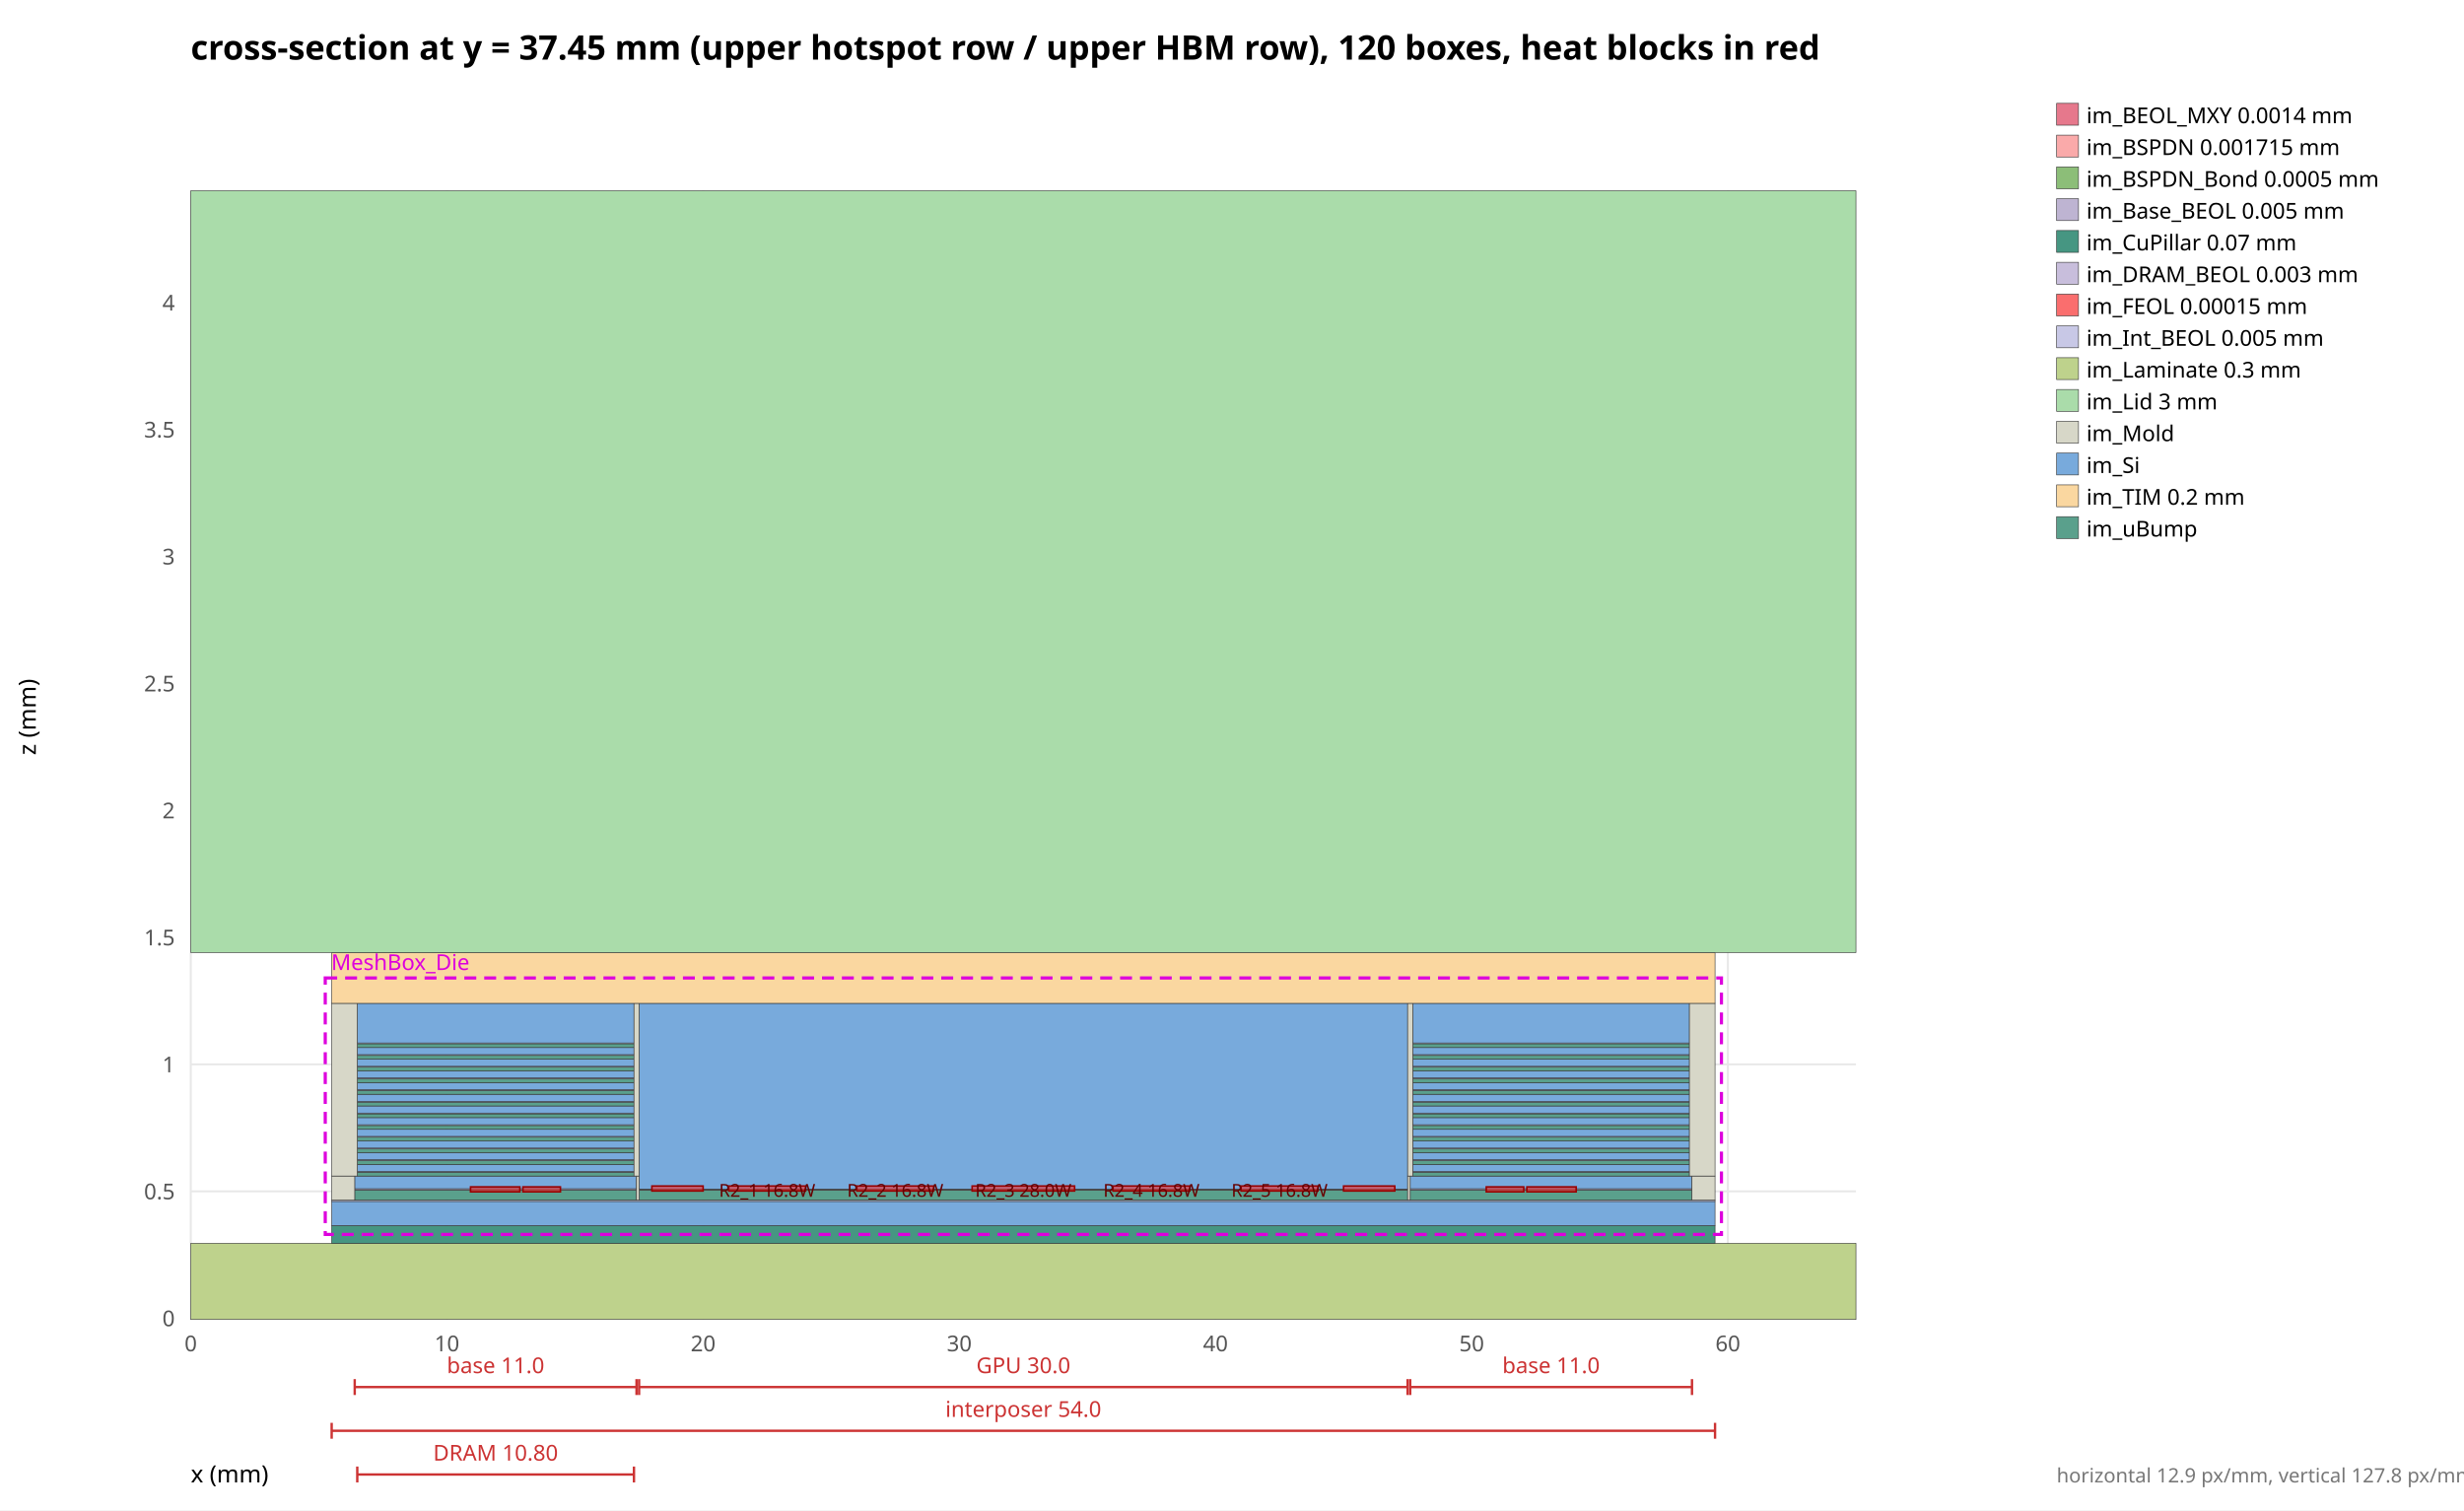
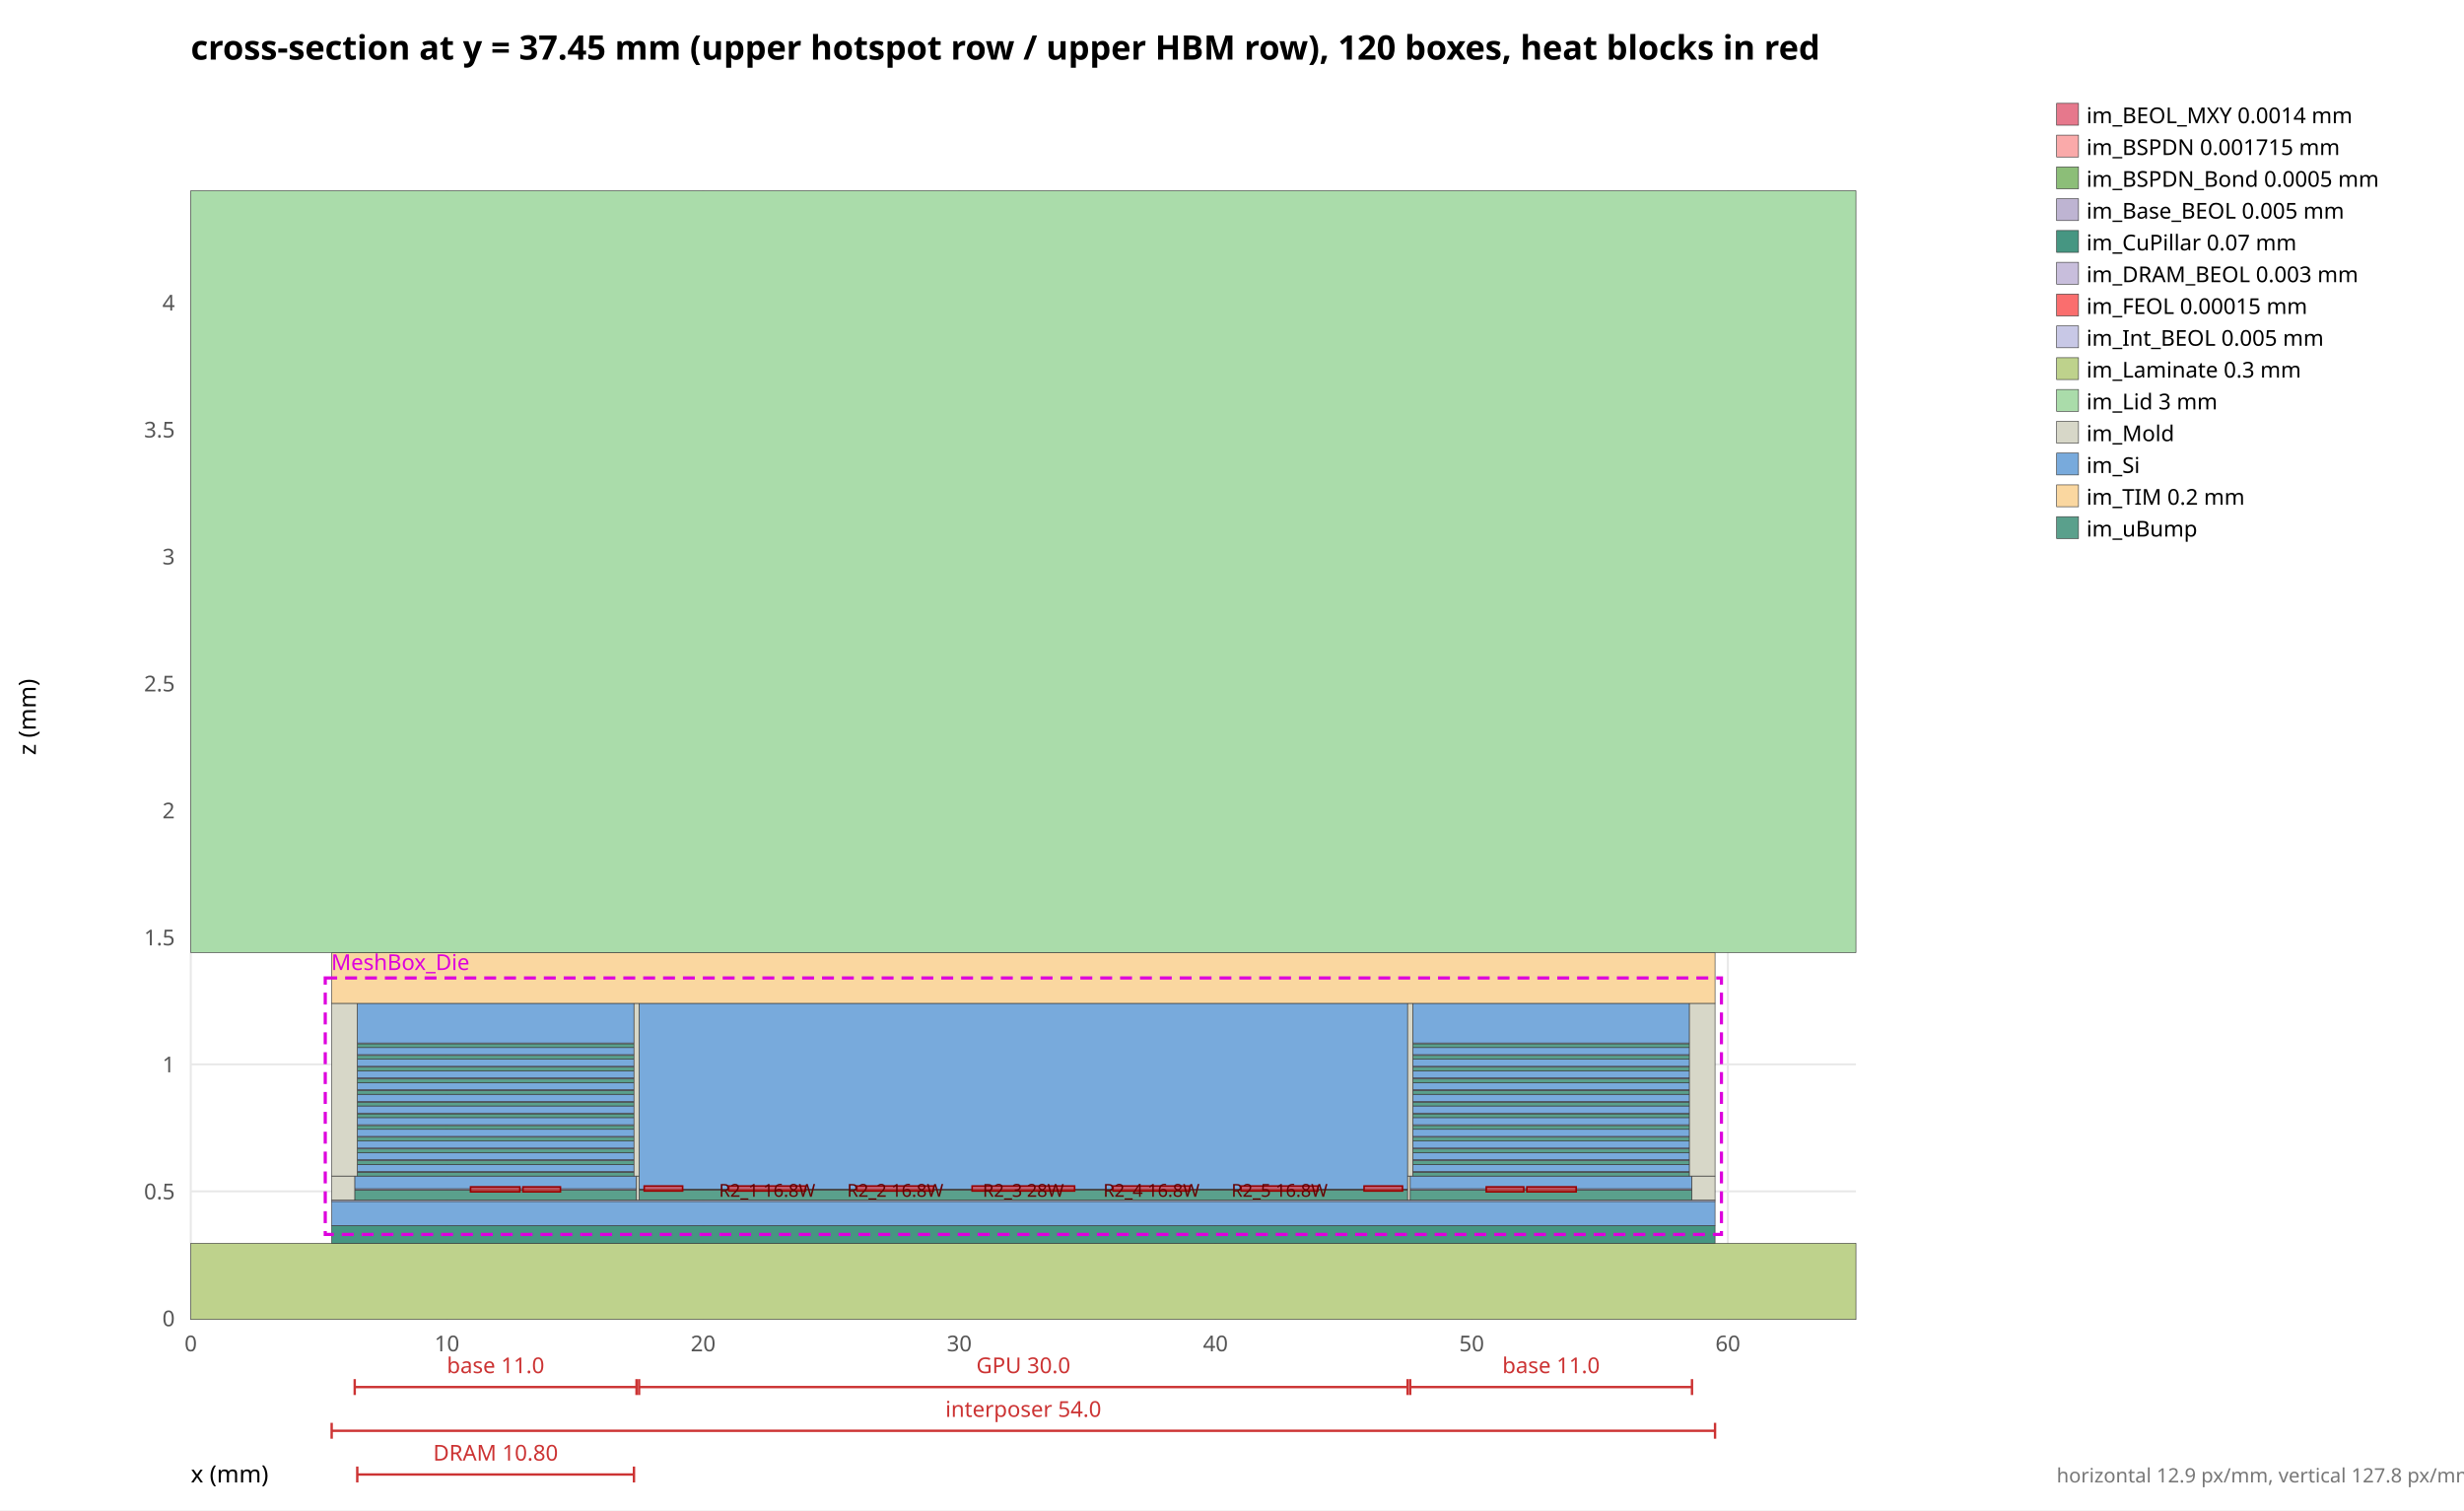
<svg xmlns="http://www.w3.org/2000/svg" width="1240" height="760" viewBox="0 0 1240 760" font-family="sans-serif">
  <rect width="1240" height="760" fill="white" />
  <text x="96" y="30" font-size="17" font-weight="bold">cross-section at y = 37.45 mm (upper hotspot row / upper HBM row), 120 boxes, heat blocks in red</text>
  <line x1="96.00" y1="96" x2="96.00" y2="664" stroke="#e8e8e8" />
  <text x="96.00" y="680" font-size="11" fill="#555" text-anchor="middle">0</text>
  <line x1="224.92" y1="96" x2="224.92" y2="664" stroke="#e8e8e8" />
  <text x="224.92" y="680" font-size="11" fill="#555" text-anchor="middle">10</text>
  <line x1="353.85" y1="96" x2="353.85" y2="664" stroke="#e8e8e8" />
  <text x="353.85" y="680" font-size="11" fill="#555" text-anchor="middle">20</text>
  <line x1="482.77" y1="96" x2="482.77" y2="664" stroke="#e8e8e8" />
  <text x="482.77" y="680" font-size="11" fill="#555" text-anchor="middle">30</text>
  <line x1="611.69" y1="96" x2="611.69" y2="664" stroke="#e8e8e8" />
  <text x="611.69" y="680" font-size="11" fill="#555" text-anchor="middle">40</text>
  <line x1="740.62" y1="96" x2="740.62" y2="664" stroke="#e8e8e8" />
  <text x="740.62" y="680" font-size="11" fill="#555" text-anchor="middle">50</text>
  <line x1="869.54" y1="96" x2="869.54" y2="664" stroke="#e8e8e8" />
  <text x="869.54" y="680" font-size="11" fill="#555" text-anchor="middle">60</text>
  <line x1="96" y1="663.40" x2="934" y2="663.40" stroke="#e8e8e8" />
  <text x="88" y="667.40" font-size="11" fill="#555" text-anchor="end">0</text>
  <line x1="96" y1="599.51" x2="934" y2="599.51" stroke="#e8e8e8" />
  <text x="88" y="603.51" font-size="11" fill="#555" text-anchor="end">0.5</text>
  <line x1="96" y1="535.62" x2="934" y2="535.62" stroke="#e8e8e8" />
  <text x="88" y="539.62" font-size="11" fill="#555" text-anchor="end">1</text>
  <line x1="96" y1="471.72" x2="934" y2="471.72" stroke="#e8e8e8" />
  <text x="88" y="475.72" font-size="11" fill="#555" text-anchor="end">1.5</text>
  <line x1="96" y1="407.83" x2="934" y2="407.83" stroke="#e8e8e8" />
  <text x="88" y="411.83" font-size="11" fill="#555" text-anchor="end">2</text>
  <line x1="96" y1="343.94" x2="934" y2="343.94" stroke="#e8e8e8" />
  <text x="88" y="347.94" font-size="11" fill="#555" text-anchor="end">2.5</text>
  <line x1="96" y1="280.05" x2="934" y2="280.05" stroke="#e8e8e8" />
  <text x="88" y="284.05" font-size="11" fill="#555" text-anchor="end">3</text>
  <line x1="96" y1="216.16" x2="934" y2="216.16" stroke="#e8e8e8" />
  <text x="88" y="220.16" font-size="11" fill="#555" text-anchor="end">3.5</text>
  <line x1="96" y1="152.26" x2="934" y2="152.26" stroke="#e8e8e8" />
  <text x="88" y="156.26" font-size="11" fill="#555" text-anchor="end">4</text>
  <rect x="96.00" y="625.66" width="838.00" height="38.34" fill="rgb(190,210,140)" stroke="#333" stroke-width="0.3" />
  <rect x="166.91" y="616.72" width="696.18" height="8.94" fill="rgb(70,150,130)" stroke="#333" stroke-width="0.3" />
  <rect x="166.91" y="604.58" width="696.18" height="12.14" fill="rgb(120,170,220)" stroke="#333" stroke-width="0.3" />
  <rect x="166.91" y="603.94" width="696.18" height="0.64" fill="rgb(200,200,230)" stroke="#333" stroke-width="0.3" />
  <rect x="321.62" y="598.83" width="386.77" height="5.11" fill="rgb(90,160,140)" stroke="#333" stroke-width="0.3" />
  <rect x="321.62" y="598.23" width="386.77" height="0.60" fill="rgb(250,170,170)" stroke="#333" stroke-width="0.3" />
  <rect x="321.62" y="598.01" width="386.77" height="0.60" fill="rgb(250,110,110)" stroke="#333" stroke-width="0.3" />
  <rect x="366.74" y="597.99" width="38.68" height="0.60" fill="rgb(230,120,140)" stroke="#333" stroke-width="0.3" />
  <rect x="431.20" y="597.99" width="38.68" height="0.60" fill="rgb(230,120,140)" stroke="#333" stroke-width="0.3" />
  <rect x="489.22" y="597.99" width="51.57" height="0.60" fill="rgb(230,120,140)" stroke="#333" stroke-width="0.3" />
  <rect x="560.12" y="597.99" width="38.68" height="0.60" fill="rgb(230,120,140)" stroke="#333" stroke-width="0.3" />
  <rect x="624.58" y="597.99" width="38.68" height="0.60" fill="rgb(230,120,140)" stroke="#333" stroke-width="0.3" />
-   <rect x="328.06" y="597.99" width="25.78" height="0.60" fill="rgb(230,120,140)" stroke="#333" stroke-width="0.3" />
-   <rect x="676.15" y="597.99" width="25.78" height="0.60" fill="rgb(230,120,140)" stroke="#333" stroke-width="0.3" />
-   <rect x="321.62" y="597.99" width="6.45" height="0.60" fill="rgb(230,120,140)" stroke="#333" stroke-width="0.3" />
-   <rect x="353.85" y="597.99" width="12.89" height="0.60" fill="rgb(230,120,140)" stroke="#333" stroke-width="0.3" />
+   <rect x="324.19" y="597.99" width="19.34" height="0.60" fill="rgb(230,120,140)" stroke="#333" stroke-width="0.3" />
+   <rect x="686.47" y="597.99" width="19.34" height="0.60" fill="rgb(230,120,140)" stroke="#333" stroke-width="0.3" />
+   <rect x="321.62" y="597.99" width="2.58" height="0.60" fill="rgb(230,120,140)" stroke="#333" stroke-width="0.3" />
+   <rect x="343.53" y="597.99" width="23.21" height="0.60" fill="rgb(230,120,140)" stroke="#333" stroke-width="0.3" />
  <rect x="405.42" y="597.99" width="25.78" height="0.60" fill="rgb(230,120,140)" stroke="#333" stroke-width="0.3" />
  <rect x="469.88" y="597.99" width="19.34" height="0.60" fill="rgb(230,120,140)" stroke="#333" stroke-width="0.3" />
  <rect x="540.78" y="597.99" width="19.34" height="0.60" fill="rgb(230,120,140)" stroke="#333" stroke-width="0.3" />
  <rect x="598.80" y="597.99" width="25.78" height="0.60" fill="rgb(230,120,140)" stroke="#333" stroke-width="0.3" />
-   <rect x="663.26" y="597.99" width="12.89" height="0.60" fill="rgb(230,120,140)" stroke="#333" stroke-width="0.3" />
-   <rect x="701.94" y="597.99" width="6.45" height="0.60" fill="rgb(230,120,140)" stroke="#333" stroke-width="0.3" />
+   <rect x="663.26" y="597.99" width="23.21" height="0.60" fill="rgb(230,120,140)" stroke="#333" stroke-width="0.3" />
+   <rect x="705.81" y="597.99" width="2.58" height="0.60" fill="rgb(230,120,140)" stroke="#333" stroke-width="0.3" />
  <rect x="321.62" y="597.81" width="386.77" height="0.60" fill="rgb(140,190,120)" stroke="#333" stroke-width="0.3" />
  <rect x="321.62" y="504.91" width="386.77" height="93.44" fill="rgb(120,170,220)" stroke="#333" stroke-width="0.3" />
  <rect x="178.51" y="598.83" width="141.82" height="5.11" fill="rgb(90,160,140)" stroke="#333" stroke-width="0.3" />
  <rect x="263.17" y="598.19" width="18.86" height="0.64" fill="rgb(190,180,210)" stroke="#333" stroke-width="0.3" />
  <rect x="236.80" y="598.19" width="24.82" height="0.64" fill="rgb(190,180,210)" stroke="#333" stroke-width="0.3" />
  <rect x="178.51" y="598.19" width="58.29" height="0.64" fill="rgb(190,180,210)" stroke="#333" stroke-width="0.3" />
  <rect x="261.61" y="598.19" width="1.56" height="0.64" fill="rgb(190,180,210)" stroke="#333" stroke-width="0.3" />
  <rect x="282.04" y="598.19" width="38.29" height="0.64" fill="rgb(190,180,210)" stroke="#333" stroke-width="0.3" />
  <rect x="178.51" y="591.80" width="141.82" height="6.39" fill="rgb(120,170,220)" stroke="#333" stroke-width="0.3" />
  <rect x="179.80" y="589.89" width="139.24" height="1.92" fill="rgb(90,160,140)" stroke="#333" stroke-width="0.3" />
  <rect x="179.80" y="589.29" width="139.24" height="0.60" fill="rgb(200,190,220)" stroke="#333" stroke-width="0.3" />
  <rect x="179.80" y="585.92" width="139.24" height="3.58" fill="rgb(120,170,220)" stroke="#333" stroke-width="0.3" />
  <rect x="179.80" y="584.01" width="139.24" height="1.92" fill="rgb(90,160,140)" stroke="#333" stroke-width="0.3" />
  <rect x="179.80" y="583.41" width="139.24" height="0.60" fill="rgb(200,190,220)" stroke="#333" stroke-width="0.3" />
  <rect x="179.80" y="580.05" width="139.24" height="3.58" fill="rgb(120,170,220)" stroke="#333" stroke-width="0.3" />
  <rect x="179.80" y="578.13" width="139.24" height="1.92" fill="rgb(90,160,140)" stroke="#333" stroke-width="0.3" />
  <rect x="179.80" y="577.53" width="139.24" height="0.60" fill="rgb(200,190,220)" stroke="#333" stroke-width="0.3" />
  <rect x="179.80" y="574.17" width="139.24" height="3.58" fill="rgb(120,170,220)" stroke="#333" stroke-width="0.3" />
  <rect x="179.80" y="572.25" width="139.24" height="1.92" fill="rgb(90,160,140)" stroke="#333" stroke-width="0.3" />
  <rect x="179.80" y="571.65" width="139.24" height="0.60" fill="rgb(200,190,220)" stroke="#333" stroke-width="0.3" />
  <rect x="179.80" y="568.29" width="139.24" height="3.58" fill="rgb(120,170,220)" stroke="#333" stroke-width="0.3" />
  <rect x="179.80" y="566.37" width="139.24" height="1.92" fill="rgb(90,160,140)" stroke="#333" stroke-width="0.3" />
  <rect x="179.80" y="565.77" width="139.24" height="0.60" fill="rgb(200,190,220)" stroke="#333" stroke-width="0.3" />
  <rect x="179.80" y="562.41" width="139.24" height="3.58" fill="rgb(120,170,220)" stroke="#333" stroke-width="0.3" />
  <rect x="179.80" y="560.49" width="139.24" height="1.92" fill="rgb(90,160,140)" stroke="#333" stroke-width="0.3" />
  <rect x="179.80" y="559.89" width="139.24" height="0.60" fill="rgb(200,190,220)" stroke="#333" stroke-width="0.3" />
  <rect x="179.80" y="556.53" width="139.24" height="3.58" fill="rgb(120,170,220)" stroke="#333" stroke-width="0.3" />
  <rect x="179.80" y="554.62" width="139.24" height="1.92" fill="rgb(90,160,140)" stroke="#333" stroke-width="0.3" />
  <rect x="179.80" y="554.02" width="139.24" height="0.60" fill="rgb(200,190,220)" stroke="#333" stroke-width="0.3" />
  <rect x="179.80" y="550.66" width="139.24" height="3.58" fill="rgb(120,170,220)" stroke="#333" stroke-width="0.3" />
  <rect x="179.80" y="548.74" width="139.24" height="1.92" fill="rgb(90,160,140)" stroke="#333" stroke-width="0.3" />
  <rect x="179.80" y="548.14" width="139.24" height="0.60" fill="rgb(200,190,220)" stroke="#333" stroke-width="0.3" />
  <rect x="179.80" y="544.78" width="139.24" height="3.58" fill="rgb(120,170,220)" stroke="#333" stroke-width="0.3" />
  <rect x="179.80" y="542.86" width="139.24" height="1.92" fill="rgb(90,160,140)" stroke="#333" stroke-width="0.3" />
  <rect x="179.80" y="542.26" width="139.24" height="0.60" fill="rgb(200,190,220)" stroke="#333" stroke-width="0.3" />
  <rect x="179.80" y="538.90" width="139.24" height="3.58" fill="rgb(120,170,220)" stroke="#333" stroke-width="0.3" />
  <rect x="179.80" y="536.98" width="139.24" height="1.92" fill="rgb(90,160,140)" stroke="#333" stroke-width="0.3" />
  <rect x="179.80" y="536.38" width="139.24" height="0.60" fill="rgb(200,190,220)" stroke="#333" stroke-width="0.3" />
  <rect x="179.80" y="533.02" width="139.24" height="3.58" fill="rgb(120,170,220)" stroke="#333" stroke-width="0.3" />
  <rect x="179.80" y="531.10" width="139.24" height="1.92" fill="rgb(90,160,140)" stroke="#333" stroke-width="0.3" />
  <rect x="179.80" y="530.50" width="139.24" height="0.60" fill="rgb(200,190,220)" stroke="#333" stroke-width="0.3" />
  <rect x="179.80" y="527.14" width="139.24" height="3.58" fill="rgb(120,170,220)" stroke="#333" stroke-width="0.3" />
  <rect x="179.80" y="525.23" width="139.24" height="1.92" fill="rgb(90,160,140)" stroke="#333" stroke-width="0.3" />
  <rect x="179.80" y="524.63" width="139.24" height="0.60" fill="rgb(200,190,220)" stroke="#333" stroke-width="0.3" />
  <rect x="179.80" y="504.91" width="139.24" height="19.93" fill="rgb(120,170,220)" stroke="#333" stroke-width="0.3" />
  <rect x="709.67" y="598.83" width="141.82" height="5.11" fill="rgb(90,160,140)" stroke="#333" stroke-width="0.3" />
  <rect x="747.96" y="598.19" width="18.86" height="0.64" fill="rgb(190,180,210)" stroke="#333" stroke-width="0.3" />
  <rect x="768.39" y="598.19" width="24.82" height="0.64" fill="rgb(190,180,210)" stroke="#333" stroke-width="0.3" />
  <rect x="709.67" y="598.19" width="38.29" height="0.64" fill="rgb(190,180,210)" stroke="#333" stroke-width="0.3" />
  <rect x="766.83" y="598.19" width="1.56" height="0.64" fill="rgb(190,180,210)" stroke="#333" stroke-width="0.3" />
  <rect x="793.20" y="598.19" width="58.29" height="0.64" fill="rgb(190,180,210)" stroke="#333" stroke-width="0.3" />
  <rect x="709.67" y="591.80" width="141.82" height="6.39" fill="rgb(120,170,220)" stroke="#333" stroke-width="0.3" />
  <rect x="710.96" y="589.89" width="139.24" height="1.92" fill="rgb(90,160,140)" stroke="#333" stroke-width="0.3" />
  <rect x="710.96" y="589.29" width="139.24" height="0.60" fill="rgb(200,190,220)" stroke="#333" stroke-width="0.3" />
  <rect x="710.96" y="585.92" width="139.24" height="3.58" fill="rgb(120,170,220)" stroke="#333" stroke-width="0.3" />
  <rect x="710.96" y="584.01" width="139.24" height="1.92" fill="rgb(90,160,140)" stroke="#333" stroke-width="0.3" />
  <rect x="710.96" y="583.41" width="139.24" height="0.60" fill="rgb(200,190,220)" stroke="#333" stroke-width="0.3" />
  <rect x="710.96" y="580.05" width="139.24" height="3.58" fill="rgb(120,170,220)" stroke="#333" stroke-width="0.3" />
  <rect x="710.96" y="578.13" width="139.24" height="1.92" fill="rgb(90,160,140)" stroke="#333" stroke-width="0.3" />
  <rect x="710.96" y="577.53" width="139.24" height="0.60" fill="rgb(200,190,220)" stroke="#333" stroke-width="0.3" />
  <rect x="710.96" y="574.17" width="139.24" height="3.58" fill="rgb(120,170,220)" stroke="#333" stroke-width="0.3" />
  <rect x="710.96" y="572.25" width="139.24" height="1.92" fill="rgb(90,160,140)" stroke="#333" stroke-width="0.3" />
  <rect x="710.96" y="571.65" width="139.24" height="0.60" fill="rgb(200,190,220)" stroke="#333" stroke-width="0.3" />
  <rect x="710.96" y="568.29" width="139.24" height="3.58" fill="rgb(120,170,220)" stroke="#333" stroke-width="0.3" />
  <rect x="710.96" y="566.37" width="139.24" height="1.92" fill="rgb(90,160,140)" stroke="#333" stroke-width="0.3" />
  <rect x="710.96" y="565.77" width="139.24" height="0.60" fill="rgb(200,190,220)" stroke="#333" stroke-width="0.3" />
  <rect x="710.96" y="562.41" width="139.24" height="3.58" fill="rgb(120,170,220)" stroke="#333" stroke-width="0.3" />
  <rect x="710.96" y="560.49" width="139.24" height="1.92" fill="rgb(90,160,140)" stroke="#333" stroke-width="0.3" />
  <rect x="710.96" y="559.89" width="139.24" height="0.60" fill="rgb(200,190,220)" stroke="#333" stroke-width="0.3" />
  <rect x="710.96" y="556.53" width="139.24" height="3.58" fill="rgb(120,170,220)" stroke="#333" stroke-width="0.3" />
  <rect x="710.96" y="554.62" width="139.24" height="1.92" fill="rgb(90,160,140)" stroke="#333" stroke-width="0.3" />
  <rect x="710.96" y="554.02" width="139.24" height="0.60" fill="rgb(200,190,220)" stroke="#333" stroke-width="0.3" />
  <rect x="710.96" y="550.66" width="139.24" height="3.58" fill="rgb(120,170,220)" stroke="#333" stroke-width="0.3" />
  <rect x="710.96" y="548.74" width="139.24" height="1.92" fill="rgb(90,160,140)" stroke="#333" stroke-width="0.3" />
  <rect x="710.96" y="548.14" width="139.24" height="0.60" fill="rgb(200,190,220)" stroke="#333" stroke-width="0.3" />
  <rect x="710.96" y="544.78" width="139.24" height="3.58" fill="rgb(120,170,220)" stroke="#333" stroke-width="0.3" />
  <rect x="710.96" y="542.86" width="139.24" height="1.92" fill="rgb(90,160,140)" stroke="#333" stroke-width="0.3" />
  <rect x="710.96" y="542.26" width="139.24" height="0.60" fill="rgb(200,190,220)" stroke="#333" stroke-width="0.3" />
  <rect x="710.96" y="538.90" width="139.24" height="3.58" fill="rgb(120,170,220)" stroke="#333" stroke-width="0.3" />
  <rect x="710.96" y="536.98" width="139.24" height="1.92" fill="rgb(90,160,140)" stroke="#333" stroke-width="0.3" />
  <rect x="710.96" y="536.38" width="139.24" height="0.60" fill="rgb(200,190,220)" stroke="#333" stroke-width="0.3" />
  <rect x="710.96" y="533.02" width="139.24" height="3.58" fill="rgb(120,170,220)" stroke="#333" stroke-width="0.3" />
  <rect x="710.96" y="531.10" width="139.24" height="1.92" fill="rgb(90,160,140)" stroke="#333" stroke-width="0.3" />
  <rect x="710.96" y="530.50" width="139.24" height="0.60" fill="rgb(200,190,220)" stroke="#333" stroke-width="0.3" />
  <rect x="710.96" y="527.14" width="139.24" height="3.58" fill="rgb(120,170,220)" stroke="#333" stroke-width="0.3" />
  <rect x="710.96" y="525.23" width="139.24" height="1.92" fill="rgb(90,160,140)" stroke="#333" stroke-width="0.3" />
  <rect x="710.96" y="524.63" width="139.24" height="0.60" fill="rgb(200,190,220)" stroke="#333" stroke-width="0.3" />
  <rect x="710.96" y="504.91" width="139.24" height="19.93" fill="rgb(120,170,220)" stroke="#333" stroke-width="0.3" />
  <rect x="166.91" y="591.80" width="11.60" height="12.14" fill="rgb(215,215,200)" stroke="#333" stroke-width="0.3" />
  <rect x="320.33" y="591.80" width="1.29" height="12.14" fill="rgb(215,215,200)" stroke="#333" stroke-width="0.3" />
  <rect x="708.38" y="591.80" width="1.29" height="12.14" fill="rgb(215,215,200)" stroke="#333" stroke-width="0.3" />
  <rect x="851.49" y="591.80" width="11.60" height="12.14" fill="rgb(215,215,200)" stroke="#333" stroke-width="0.3" />
  <rect x="166.91" y="504.91" width="12.89" height="86.89" fill="rgb(215,215,200)" stroke="#333" stroke-width="0.3" />
  <rect x="319.04" y="504.91" width="2.58" height="86.89" fill="rgb(215,215,200)" stroke="#333" stroke-width="0.3" />
  <rect x="708.38" y="504.91" width="2.58" height="86.89" fill="rgb(215,215,200)" stroke="#333" stroke-width="0.3" />
  <rect x="850.20" y="504.91" width="12.89" height="86.89" fill="rgb(215,215,200)" stroke="#333" stroke-width="0.3" />
  <rect x="166.91" y="479.35" width="696.18" height="25.56" fill="rgb(250,215,160)" stroke="#333" stroke-width="0.3" />
  <rect x="96.00" y="96.00" width="838.00" height="383.35" fill="rgb(170,220,170)" stroke="#333" stroke-width="0.3" />
  <rect x="163.68" y="492.13" width="702.63" height="129.06" fill="none" stroke="#d0d" stroke-width="1.6" stroke-dasharray="6,4" />
  <text x="166.68" y="488.13" font-size="11" fill="#d0d">MeshBox_Die</text>
  <rect x="366.74" y="596.83" width="38.68" height="2.50" fill="#e33" fill-opacity="0.6" stroke="#900" stroke-width="0.8" />
  <text x="386.08" y="602.24" font-size="9" fill="#600" text-anchor="middle">R2_1 16.8W</text>
  <rect x="431.20" y="596.83" width="38.68" height="2.50" fill="#e33" fill-opacity="0.6" stroke="#900" stroke-width="0.8" />
  <text x="450.54" y="602.24" font-size="9" fill="#600" text-anchor="middle">R2_2 16.8W</text>
  <rect x="489.22" y="596.83" width="51.57" height="2.50" fill="#e33" fill-opacity="0.6" stroke="#900" stroke-width="0.8" />
-   <text x="515.00" y="602.24" font-size="9" fill="#600" text-anchor="middle">R2_3 28.0W</text>
+   <text x="515.00" y="602.24" font-size="9" fill="#600" text-anchor="middle">R2_3 28W</text>
  <rect x="560.12" y="596.83" width="38.68" height="2.50" fill="#e33" fill-opacity="0.6" stroke="#900" stroke-width="0.8" />
  <text x="579.46" y="602.24" font-size="9" fill="#600" text-anchor="middle">R2_4 16.8W</text>
  <rect x="624.58" y="596.83" width="38.68" height="2.50" fill="#e33" fill-opacity="0.6" stroke="#900" stroke-width="0.8" />
  <text x="643.92" y="602.24" font-size="9" fill="#600" text-anchor="middle">R2_5 16.8W</text>
-   <rect x="328.06" y="596.83" width="25.78" height="2.50" fill="#e33" fill-opacity="0.6" stroke="#900" stroke-width="0.8" />
-   <rect x="676.15" y="596.83" width="25.78" height="2.50" fill="#e33" fill-opacity="0.6" stroke="#900" stroke-width="0.8" />
+   <rect x="324.19" y="596.83" width="19.34" height="2.50" fill="#e33" fill-opacity="0.6" stroke="#900" stroke-width="0.8" />
+   <rect x="686.47" y="596.83" width="19.34" height="2.50" fill="#e33" fill-opacity="0.6" stroke="#900" stroke-width="0.8" />
  <rect x="263.17" y="597.26" width="18.86" height="2.50" fill="#e33" fill-opacity="0.6" stroke="#900" stroke-width="0.8" />
  <rect x="236.80" y="597.26" width="24.82" height="2.50" fill="#e33" fill-opacity="0.6" stroke="#900" stroke-width="0.8" />
  <rect x="747.96" y="597.26" width="18.86" height="2.50" fill="#e33" fill-opacity="0.6" stroke="#900" stroke-width="0.8" />
  <rect x="768.39" y="597.26" width="24.82" height="2.50" fill="#e33" fill-opacity="0.6" stroke="#900" stroke-width="0.8" />
  <line x1="178.51" y1="698" x2="320.33" y2="698" stroke="#c33" stroke-width="1.2" />
  <line x1="178.51" y1="694" x2="178.51" y2="702" stroke="#c33" stroke-width="1.2" />
  <line x1="320.33" y1="694" x2="320.33" y2="702" stroke="#c33" stroke-width="1.2" />
  <text x="249.42" y="691" font-size="11" fill="#c33" text-anchor="middle">base 11.0</text>
  <line x1="321.62" y1="698" x2="708.38" y2="698" stroke="#c33" stroke-width="1.2" />
  <line x1="321.62" y1="694" x2="321.62" y2="702" stroke="#c33" stroke-width="1.2" />
  <line x1="708.38" y1="694" x2="708.38" y2="702" stroke="#c33" stroke-width="1.2" />
  <text x="515.00" y="691" font-size="11" fill="#c33" text-anchor="middle">GPU 30.0</text>
  <line x1="709.67" y1="698" x2="851.49" y2="698" stroke="#c33" stroke-width="1.2" />
  <line x1="709.67" y1="694" x2="709.67" y2="702" stroke="#c33" stroke-width="1.2" />
  <line x1="851.49" y1="694" x2="851.49" y2="702" stroke="#c33" stroke-width="1.2" />
  <text x="780.58" y="691" font-size="11" fill="#c33" text-anchor="middle">base 11.0</text>
  <line x1="166.91" y1="720" x2="863.09" y2="720" stroke="#c33" stroke-width="1.2" />
  <line x1="166.91" y1="716" x2="166.91" y2="724" stroke="#c33" stroke-width="1.2" />
  <line x1="863.09" y1="716" x2="863.09" y2="724" stroke="#c33" stroke-width="1.2" />
  <text x="515.00" y="713" font-size="11" fill="#c33" text-anchor="middle">interposer 54.0</text>
  <line x1="179.80" y1="742" x2="319.04" y2="742" stroke="#c33" stroke-width="1.2" />
  <line x1="179.80" y1="738" x2="179.80" y2="746" stroke="#c33" stroke-width="1.2" />
  <line x1="319.04" y1="738" x2="319.04" y2="746" stroke="#c33" stroke-width="1.2" />
  <text x="249.42" y="735" font-size="11" fill="#c33" text-anchor="middle">DRAM 10.80</text>
  <text x="96" y="746" font-size="12">x (mm)</text>
  <text x="18" y="380" font-size="12" transform="rotate(-90 18 380)">z (mm)</text>
  <text x="1035" y="746" font-size="10" fill="#777">horizontal 12.9 px/mm, vertical 127.8 px/mm</text>
  <rect x="1035" y="52" width="11" height="11" fill="rgb(230,120,140)" stroke="#333" stroke-width="0.3" />
  <text x="1050" y="62" font-size="11">im_BEOL_MXY  0.0014 mm</text>
  <rect x="1035" y="68" width="11" height="11" fill="rgb(250,170,170)" stroke="#333" stroke-width="0.3" />
  <text x="1050" y="78" font-size="11">im_BSPDN  0.001715 mm</text>
  <rect x="1035" y="84" width="11" height="11" fill="rgb(140,190,120)" stroke="#333" stroke-width="0.3" />
  <text x="1050" y="94" font-size="11">im_BSPDN_Bond  0.0005 mm</text>
  <rect x="1035" y="100" width="11" height="11" fill="rgb(190,180,210)" stroke="#333" stroke-width="0.3" />
  <text x="1050" y="110" font-size="11">im_Base_BEOL  0.005 mm</text>
  <rect x="1035" y="116" width="11" height="11" fill="rgb(70,150,130)" stroke="#333" stroke-width="0.3" />
  <text x="1050" y="126" font-size="11">im_CuPillar  0.07 mm</text>
  <rect x="1035" y="132" width="11" height="11" fill="rgb(200,190,220)" stroke="#333" stroke-width="0.3" />
  <text x="1050" y="142" font-size="11">im_DRAM_BEOL  0.003 mm</text>
  <rect x="1035" y="148" width="11" height="11" fill="rgb(250,110,110)" stroke="#333" stroke-width="0.3" />
  <text x="1050" y="158" font-size="11">im_FEOL  0.00015 mm</text>
  <rect x="1035" y="164" width="11" height="11" fill="rgb(200,200,230)" stroke="#333" stroke-width="0.3" />
  <text x="1050" y="174" font-size="11">im_Int_BEOL  0.005 mm</text>
  <rect x="1035" y="180" width="11" height="11" fill="rgb(190,210,140)" stroke="#333" stroke-width="0.3" />
  <text x="1050" y="190" font-size="11">im_Laminate  0.3 mm</text>
  <rect x="1035" y="196" width="11" height="11" fill="rgb(170,220,170)" stroke="#333" stroke-width="0.3" />
  <text x="1050" y="206" font-size="11">im_Lid  3 mm</text>
  <rect x="1035" y="212" width="11" height="11" fill="rgb(215,215,200)" stroke="#333" stroke-width="0.3" />
  <text x="1050" y="222" font-size="11">im_Mold  </text>
  <rect x="1035" y="228" width="11" height="11" fill="rgb(120,170,220)" stroke="#333" stroke-width="0.3" />
  <text x="1050" y="238" font-size="11">im_Si  </text>
  <rect x="1035" y="244" width="11" height="11" fill="rgb(250,215,160)" stroke="#333" stroke-width="0.3" />
  <text x="1050" y="254" font-size="11">im_TIM  0.2 mm</text>
  <rect x="1035" y="260" width="11" height="11" fill="rgb(90,160,140)" stroke="#333" stroke-width="0.3" />
  <text x="1050" y="270" font-size="11">im_uBump  </text>
</svg>
